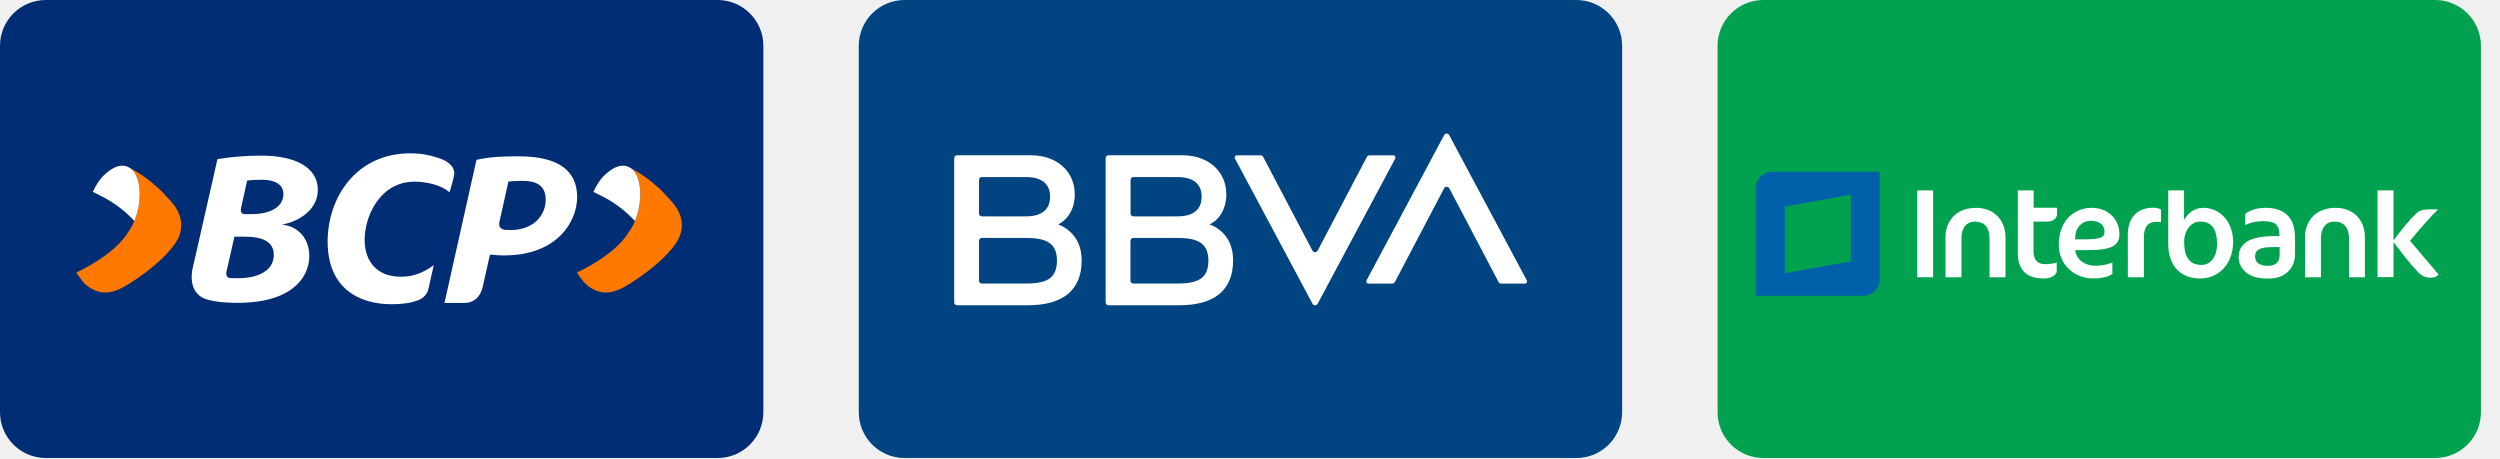
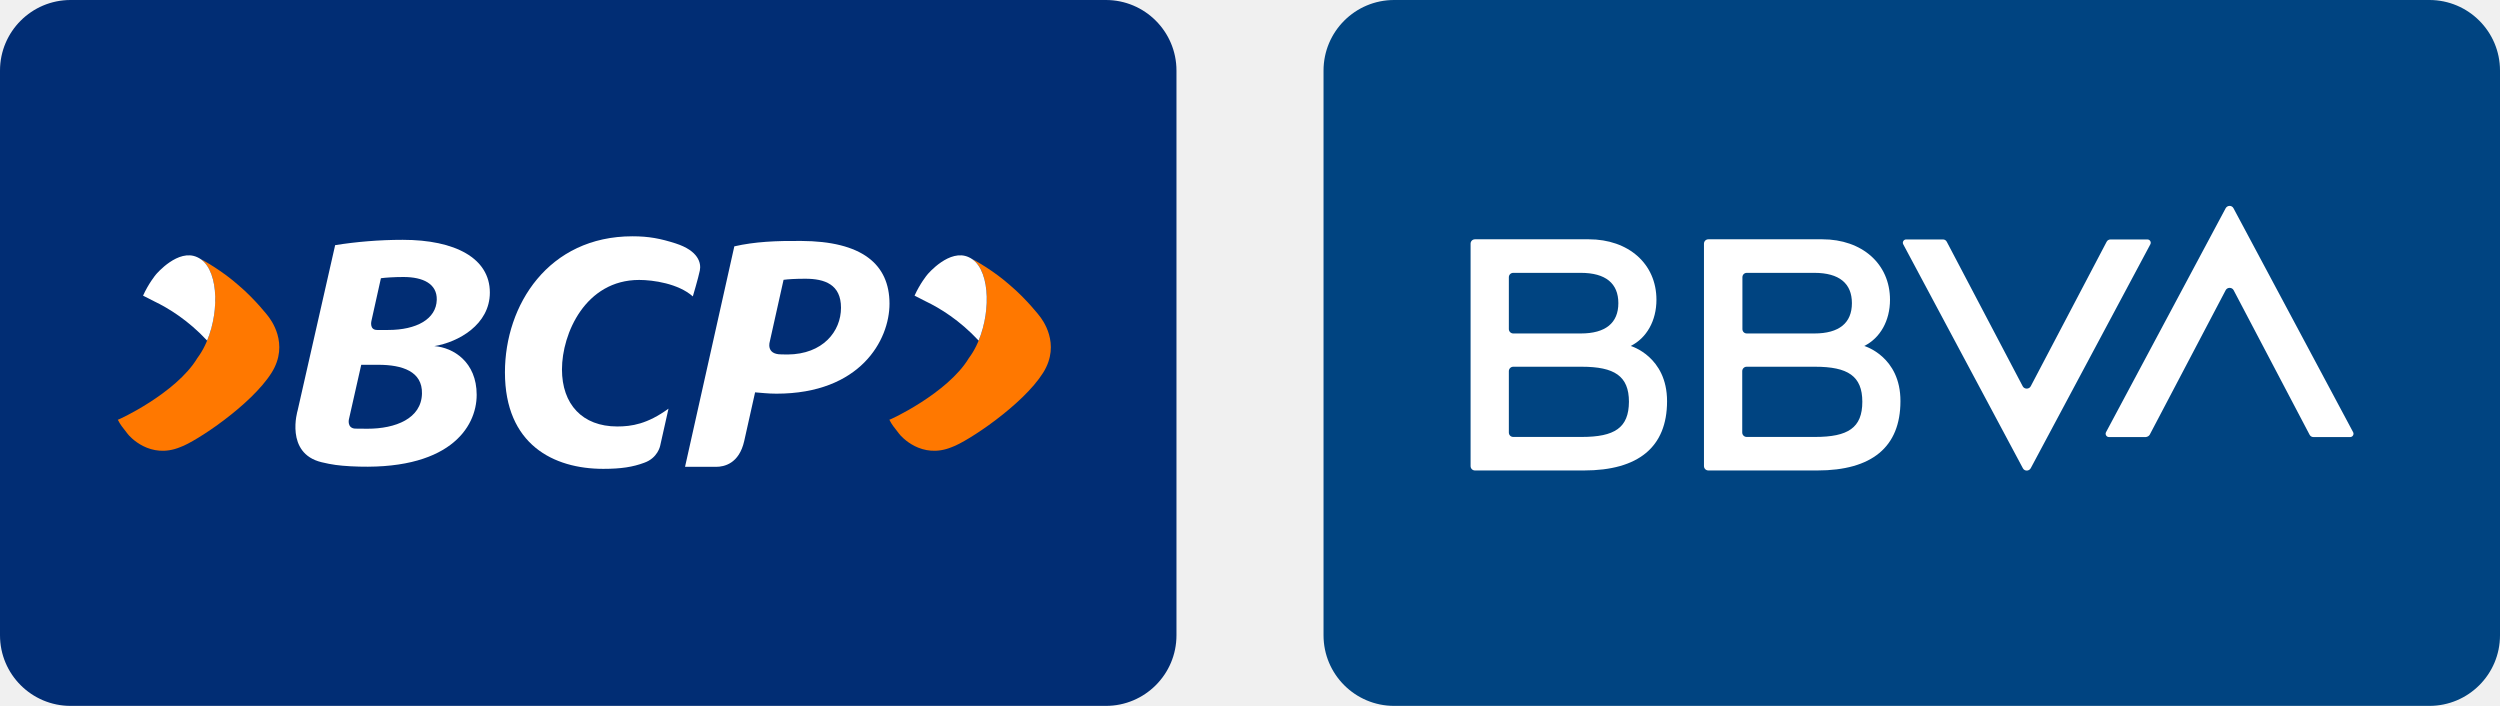
- <svg xmlns="http://www.w3.org/2000/svg" width="131" height="24" viewBox="0 0 131 24" fill="none">
+ <svg xmlns="http://www.w3.org/2000/svg" width="85" height="24" viewBox="0 0 85 24" fill="none">
  <path d="M37.6 0H2.4C1.075 0 0 1.075 0 2.4V21.6C0 22.925 1.075 24 2.4 24H37.6C38.925 24 40 22.925 40 21.6V2.4C40 1.075 38.925 0 37.6 0Z" fill="#012D74" />
  <path fill-rule="evenodd" clip-rule="evenodd" d="M11.861 14.267L12.282 12.403H12.862C13.683 12.403 14.365 12.63 14.347 13.382C14.328 14.231 13.451 14.577 12.494 14.577C12.344 14.577 12.201 14.577 12.066 14.573C11.801 14.549 11.861 14.267 11.861 14.267ZM16.207 13.424C16.207 12.304 15.411 11.816 14.767 11.768C15.58 11.634 16.655 11.04 16.655 9.946C16.655 8.778 15.475 8.154 13.694 8.154C12.885 8.154 12.098 8.223 11.395 8.335L10.119 13.958C10.119 13.958 9.678 15.411 10.932 15.715C11.284 15.8 11.524 15.831 11.914 15.853C15.244 16.036 16.207 14.55 16.207 13.424ZM12.951 9.46C13.087 9.439 13.41 9.418 13.717 9.418C14.39 9.418 14.863 9.652 14.85 10.193C14.833 10.847 14.164 11.219 13.198 11.219H12.822C12.549 11.219 12.629 10.909 12.629 10.909L12.951 9.46Z" fill="white" />
  <path fill-rule="evenodd" clip-rule="evenodd" d="M24.348 15.872C24.619 15.872 25.129 15.767 25.303 14.996C25.441 14.382 25.673 13.34 25.673 13.34C25.855 13.352 26.106 13.385 26.398 13.385C29.251 13.385 30.243 11.564 30.243 10.326C30.243 8.975 29.297 8.2 27.235 8.192C26.39 8.185 25.66 8.217 24.967 8.376L23.291 15.872H24.348ZM26.641 9.514C26.788 9.493 27.042 9.477 27.381 9.477C28.043 9.477 28.594 9.672 28.594 10.463C28.594 11.267 27.978 12.044 26.779 12.053C26.7 12.053 26.628 12.052 26.561 12.049C26.025 12.049 26.175 11.604 26.175 11.604L26.641 9.514Z" fill="white" />
  <path fill-rule="evenodd" clip-rule="evenodd" d="M19.107 12.56C19.107 11.34 19.905 9.518 21.731 9.518C22.207 9.518 23.064 9.641 23.556 10.078C23.556 10.078 23.741 9.457 23.794 9.199C23.846 8.947 23.751 8.526 22.968 8.275C22.461 8.113 22.065 8.034 21.504 8.034C18.648 8.034 17.168 10.366 17.168 12.66C17.168 15.113 18.819 15.941 20.512 15.941C21.119 15.941 21.52 15.877 21.9 15.735C22.368 15.573 22.446 15.155 22.446 15.155L22.729 13.894C22.008 14.419 21.474 14.5 20.986 14.5C19.799 14.5 19.107 13.744 19.107 12.56Z" fill="white" />
  <path fill-rule="evenodd" clip-rule="evenodd" d="M9.232 12.676C8.544 13.769 6.666 15.014 6.134 15.2C5.099 15.631 4.398 14.833 4.338 14.749C4.145 14.502 4.098 14.45 4.005 14.27C3.987 14.3 5.992 13.373 6.71 12.174C7.488 11.145 7.556 9.125 6.706 8.745C6.963 8.874 7.569 9.219 8.115 9.703C8.66 10.162 9.131 10.764 9.121 10.756C9.178 10.834 9.861 11.678 9.232 12.676Z" fill="#FF7800" />
  <path fill-rule="evenodd" clip-rule="evenodd" d="M7.042 11.58C7.485 10.509 7.413 9.06 6.707 8.745C6.061 8.443 5.326 9.301 5.291 9.346C5.291 9.346 5.049 9.64 4.864 10.052C4.991 10.12 5.233 10.24 5.233 10.24C5.73 10.477 6.404 10.893 7.042 11.58Z" fill="white" />
  <path fill-rule="evenodd" clip-rule="evenodd" d="M35.353 10.756C35.411 10.834 36.093 11.678 35.465 12.676C34.776 13.769 32.898 15.014 32.366 15.2C31.331 15.631 30.631 14.833 30.571 14.749C30.378 14.502 30.331 14.45 30.237 14.27C30.219 14.3 32.224 13.373 32.942 12.174C33.72 11.145 33.788 9.125 32.938 8.745C33.196 8.874 33.801 9.219 34.347 9.703C34.892 10.162 35.364 10.764 35.353 10.756Z" fill="#FF7800" />
  <path fill-rule="evenodd" clip-rule="evenodd" d="M33.273 11.58C33.715 10.509 33.644 9.06 32.938 8.745C32.291 8.443 31.556 9.301 31.522 9.346C31.522 9.346 31.279 9.64 31.095 10.052C31.221 10.12 31.463 10.24 31.463 10.24C31.961 10.477 32.634 10.893 33.273 11.58Z" fill="white" />
  <path d="M82.6 0H47.4C46.075 0 45 1.075 45 2.4V21.6C45 22.925 46.075 24 47.4 24H82.6C83.925 24 85 22.925 85 21.6V2.4C85 1.075 83.925 0 82.6 0Z" fill="#004481" />
  <path d="M71.625 8.221L69.044 13.134C68.989 13.239 68.828 13.239 68.773 13.134L66.191 8.221C66.166 8.171 66.116 8.141 66.061 8.141H64.81C64.725 8.141 64.67 8.231 64.71 8.306L68.778 15.921C68.833 16.026 68.984 16.026 69.044 15.921L73.112 8.306C73.152 8.231 73.097 8.141 73.011 8.141H71.761C71.701 8.141 71.65 8.171 71.625 8.221Z" fill="white" />
  <path d="M73.091 14.779L75.673 9.866C75.728 9.761 75.888 9.761 75.943 9.866L78.525 14.779C78.55 14.829 78.6 14.86 78.655 14.86H79.906C79.991 14.86 80.046 14.769 80.006 14.694L75.938 7.079C75.883 6.974 75.733 6.974 75.673 7.079L71.605 14.694C71.565 14.769 71.62 14.86 71.705 14.86H72.956C73.011 14.854 73.066 14.825 73.091 14.779Z" fill="white" />
  <path d="M55.444 11.763C55.984 11.493 56.319 10.908 56.319 10.192C56.319 8.966 55.364 8.136 54.018 8.136H50.15C50.065 8.136 50 8.201 50 8.286V15.846C50 15.931 50.065 15.996 50.15 15.996H53.853C55.704 15.996 56.68 15.201 56.68 13.64C56.68 12.119 55.444 11.763 55.444 11.763ZM51.451 9.277H53.748C54.593 9.277 55.024 9.637 55.024 10.307C55.024 10.978 54.593 11.338 53.748 11.338H51.451C51.371 11.338 51.301 11.273 51.301 11.188V9.427C51.301 9.342 51.366 9.277 51.451 9.277ZM53.778 14.856H51.451C51.366 14.856 51.301 14.791 51.301 14.706V12.619C51.301 12.539 51.366 12.469 51.451 12.469H53.778C54.889 12.469 55.384 12.784 55.384 13.66C55.379 14.545 54.899 14.856 53.778 14.856Z" fill="white" />
  <path d="M63.385 11.763C63.925 11.493 64.26 10.908 64.26 10.192C64.26 8.966 63.304 8.136 61.959 8.136H58.086C58.001 8.136 57.935 8.201 57.935 8.286V15.846C57.935 15.931 58.001 15.996 58.086 15.996H61.788C63.641 15.996 64.615 15.201 64.615 13.64C64.621 12.119 63.385 11.763 63.385 11.763ZM59.392 9.277H61.688C62.535 9.277 62.965 9.637 62.965 10.307C62.965 10.978 62.535 11.338 61.688 11.338H59.392C59.306 11.338 59.242 11.273 59.242 11.188V9.427C59.242 9.342 59.306 9.277 59.392 9.277ZM61.714 14.856H59.386C59.306 14.856 59.236 14.791 59.236 14.706V12.619C59.236 12.539 59.301 12.469 59.386 12.469H61.714C62.825 12.469 63.319 12.784 63.319 13.66C63.319 14.545 62.834 14.856 61.714 14.856Z" fill="white" />
-   <path d="M127.6 0H92.4C91.075 0 90 1.075 90 2.4V21.6C90 22.925 91.075 24 92.4 24H127.6C128.925 24 130 22.925 130 21.6V2.4C130 1.075 128.925 0 127.6 0Z" fill="#00A24F" />
-   <path d="M109.632 10.89C108.606 10.89 107.885 11.629 107.879 12.822C107.879 13.913 108.75 14.587 109.638 14.587C110.169 14.587 110.497 14.504 110.688 14.349V13.746C110.413 13.877 110.091 13.925 109.811 13.925C109.262 13.925 108.821 13.627 108.75 13.15L108.744 13.108H109.382C109.984 13.108 110.407 13.055 110.676 12.923C110.944 12.792 111.057 12.589 111.057 12.267C111.057 11.415 110.372 10.89 109.632 10.89ZM110.05 12.458C109.883 12.518 109.62 12.542 109.185 12.542H108.738V12.5L108.744 12.381C108.761 11.951 109.083 11.57 109.549 11.57C109.763 11.57 109.942 11.617 110.073 11.713C110.205 11.808 110.276 11.963 110.276 12.148C110.282 12.291 110.217 12.399 110.05 12.458ZM111.499 12.267V14.527H112.339V12.434C112.339 12.154 112.393 11.951 112.512 11.814C112.626 11.677 112.799 11.623 113.007 11.623C113.091 11.623 113.168 11.629 113.234 11.641V10.973C113.127 10.92 112.989 10.884 112.811 10.884C111.868 10.89 111.499 11.558 111.499 12.267ZM101.295 14.527V9.978H100.461V14.527H101.295ZM103.556 10.89C102.434 10.89 101.951 11.653 101.945 12.405V14.527H102.78V12.464C102.78 12.202 102.852 11.987 102.971 11.838C103.096 11.689 103.275 11.611 103.478 11.611C103.717 11.611 103.913 11.683 104.05 11.832C104.182 11.987 104.253 12.22 104.253 12.53V14.527H105.088V12.452C105.088 11.444 104.396 10.89 103.556 10.89ZM106.561 9.978H105.732V13.263C105.738 14.098 106.156 14.587 107.062 14.593C107.45 14.593 107.676 14.468 107.772 14.265V13.746C107.622 13.812 107.42 13.842 107.169 13.842C106.978 13.842 106.823 13.794 106.716 13.681C106.609 13.567 106.555 13.395 106.555 13.15V11.611H107.283C107.64 11.611 107.789 11.385 107.789 11.218V10.884H106.561V9.978ZM122.394 10.89C121.272 10.89 120.789 11.653 120.783 12.405L120.789 14.527H121.618V12.464C121.618 12.196 121.69 11.987 121.809 11.838C121.934 11.689 122.113 11.611 122.316 11.611C122.555 11.611 122.751 11.683 122.889 11.838C123.026 11.993 123.091 12.22 123.091 12.53V14.527H123.92V12.452C123.926 11.444 123.24 10.89 122.394 10.89ZM115.446 10.89C114.975 10.89 114.683 11.17 114.51 11.427L114.444 11.522V9.978H113.616V12.798C113.616 13.997 114.337 14.593 115.273 14.593C116.341 14.593 117.015 13.752 117.015 12.679C117.015 11.623 116.335 10.89 115.446 10.89ZM115.369 13.883C115.094 13.883 114.85 13.806 114.689 13.603C114.528 13.406 114.45 13.09 114.45 12.667C114.45 12.088 114.802 11.617 115.279 11.611C115.56 11.611 115.786 11.689 115.941 11.886C116.096 12.083 116.174 12.381 116.174 12.828C116.168 13.43 115.84 13.883 115.369 13.883ZM118.726 10.89C118.219 10.89 117.885 11.027 117.653 11.206V11.79C117.891 11.677 118.183 11.588 118.589 11.588C118.863 11.588 119.102 11.629 119.239 11.737C119.382 11.85 119.442 12.029 119.442 12.291V12.375H119.084C117.748 12.381 117.307 12.852 117.307 13.478C117.307 14.122 117.879 14.593 118.732 14.593H118.917C119.71 14.593 120.259 14.08 120.259 13.329V12.494C120.265 11.224 119.531 10.896 118.726 10.89ZM119.454 13.335C119.454 13.526 119.406 13.675 119.299 13.782C119.191 13.883 119.036 13.931 118.833 13.931C118.631 13.931 118.464 13.889 118.344 13.806C118.225 13.723 118.166 13.597 118.166 13.442C118.166 13.287 118.219 13.15 118.368 13.066C118.511 12.983 118.744 12.947 119.09 12.947H119.454V13.335Z" fill="white" />
-   <path d="M126.305 12.643L126.287 12.619L126.305 12.595C126.669 12.136 127.462 11.242 127.754 10.973H127.295C127.003 10.973 126.806 11.003 126.597 11.2C126.18 11.594 125.834 12.059 125.482 12.512L125.417 12.601L125.422 9.978H124.582V14.522H125.422V12.679L125.488 12.768C125.888 13.299 126.293 13.836 126.758 14.313C126.907 14.456 127.134 14.551 127.331 14.551C127.563 14.551 127.694 14.492 127.784 14.384C127.545 14.104 126.591 12.989 126.305 12.643Z" fill="white" />
-   <path fill-rule="evenodd" clip-rule="evenodd" d="M92.863 9C92.386 9 91.999 9.394 91.999 9.871V15.5H97.634C98.111 15.5 98.505 15.112 98.505 14.629V9H92.863ZM96.984 13.693L93.519 14.319V10.825L96.984 10.199V13.693Z" fill="#0060A9" />
</svg>
